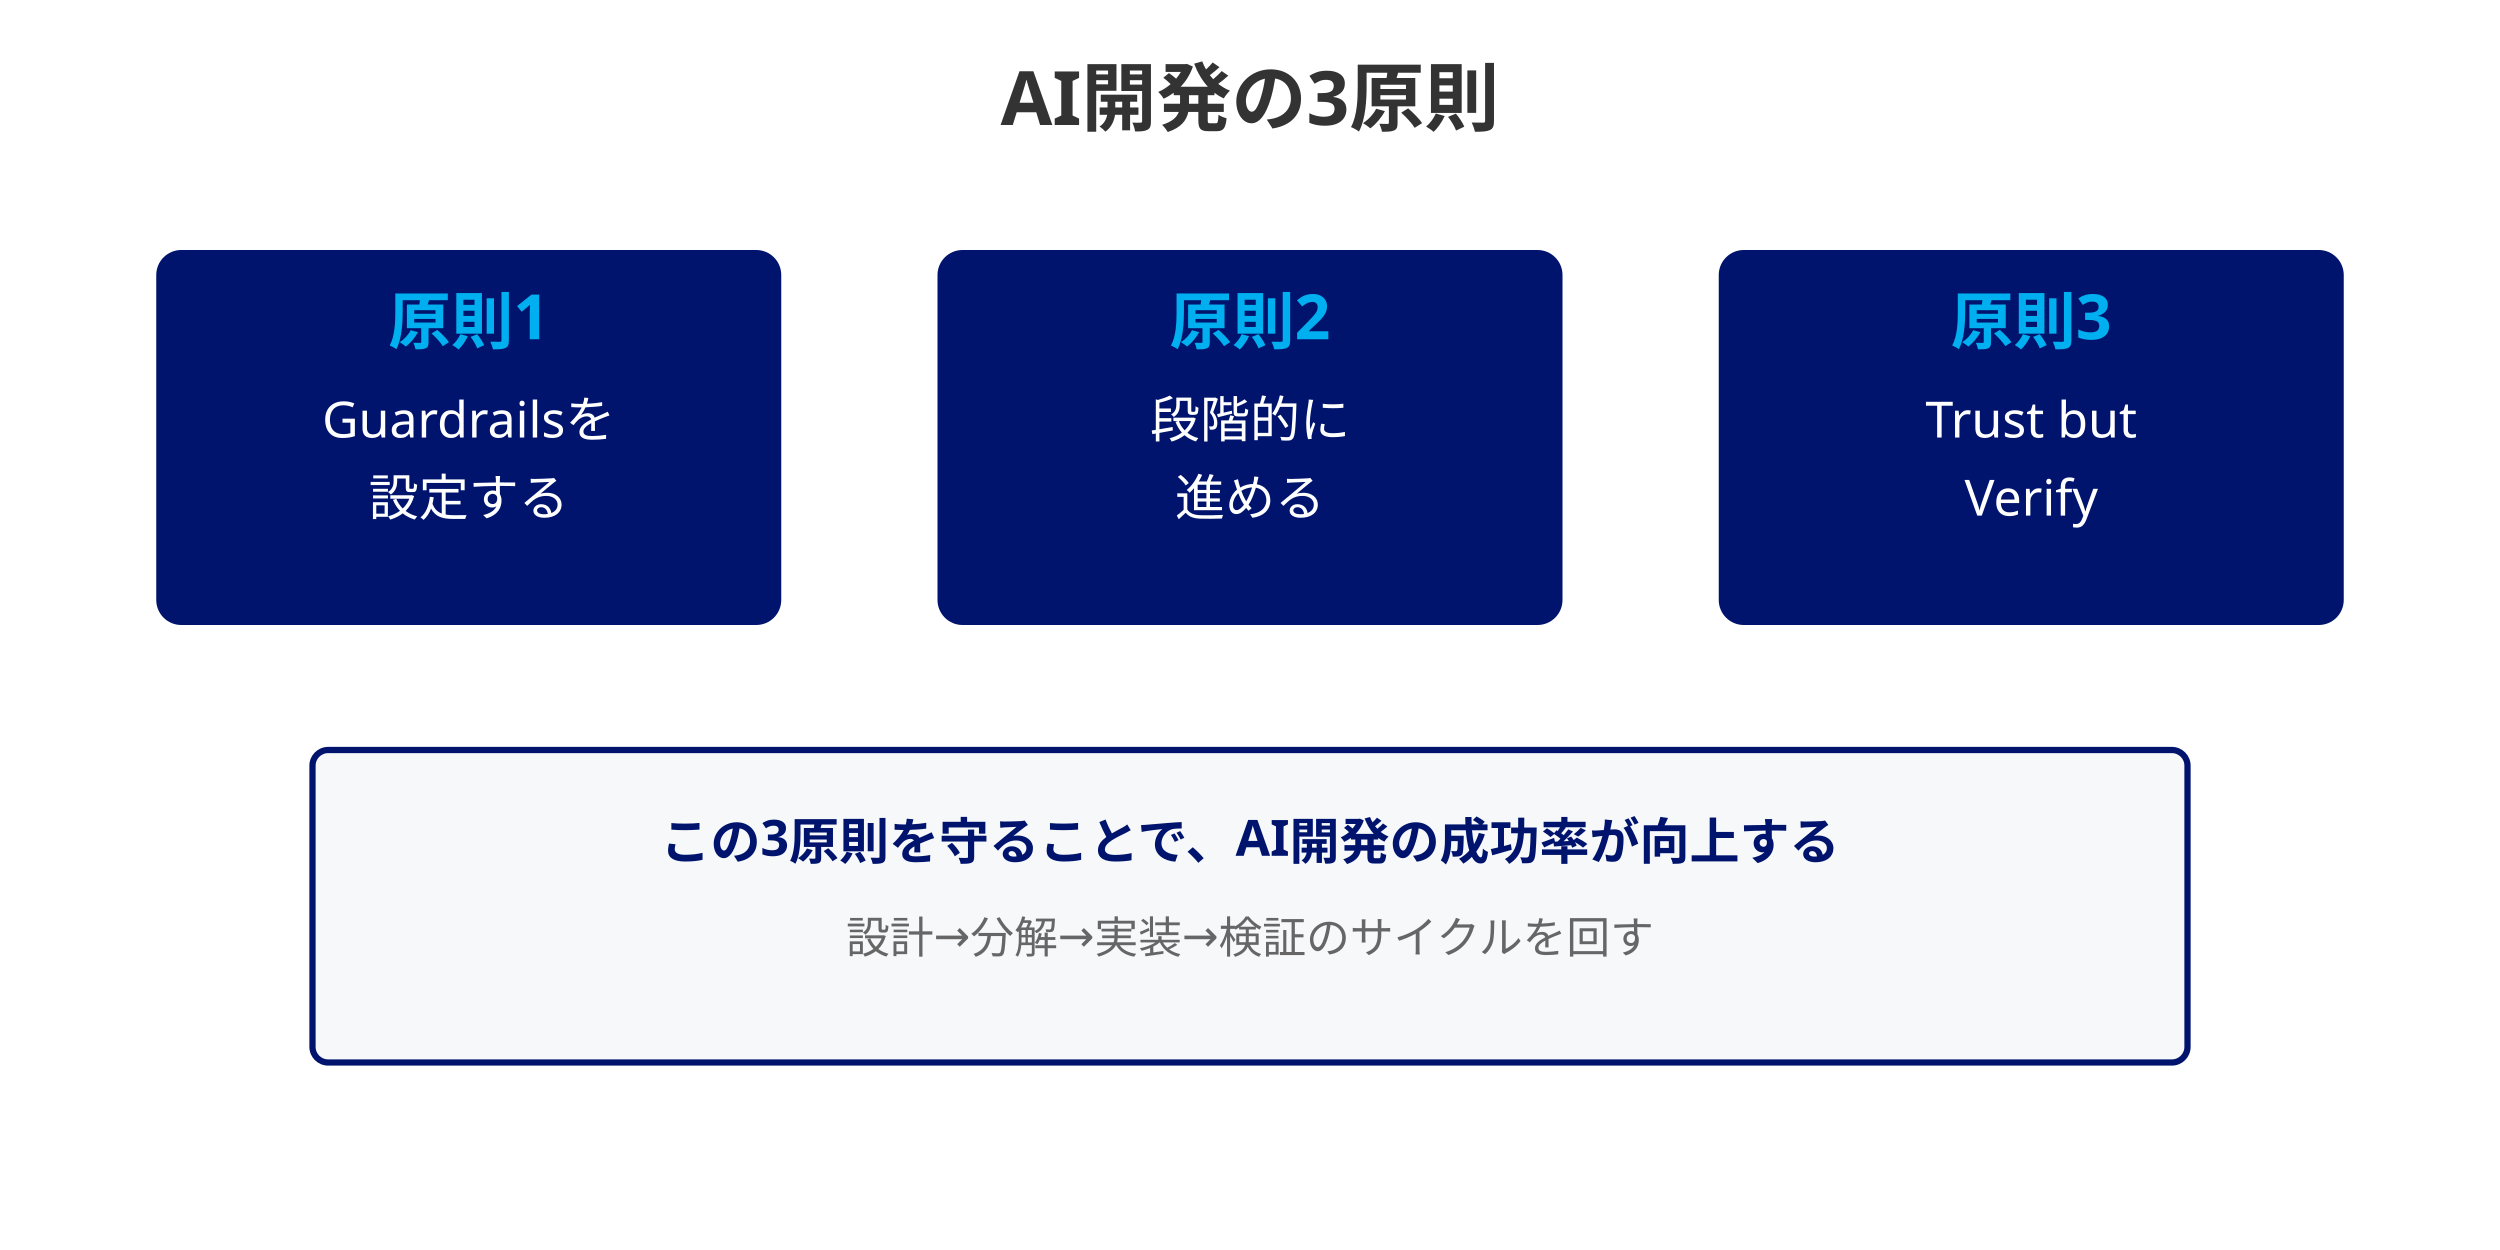
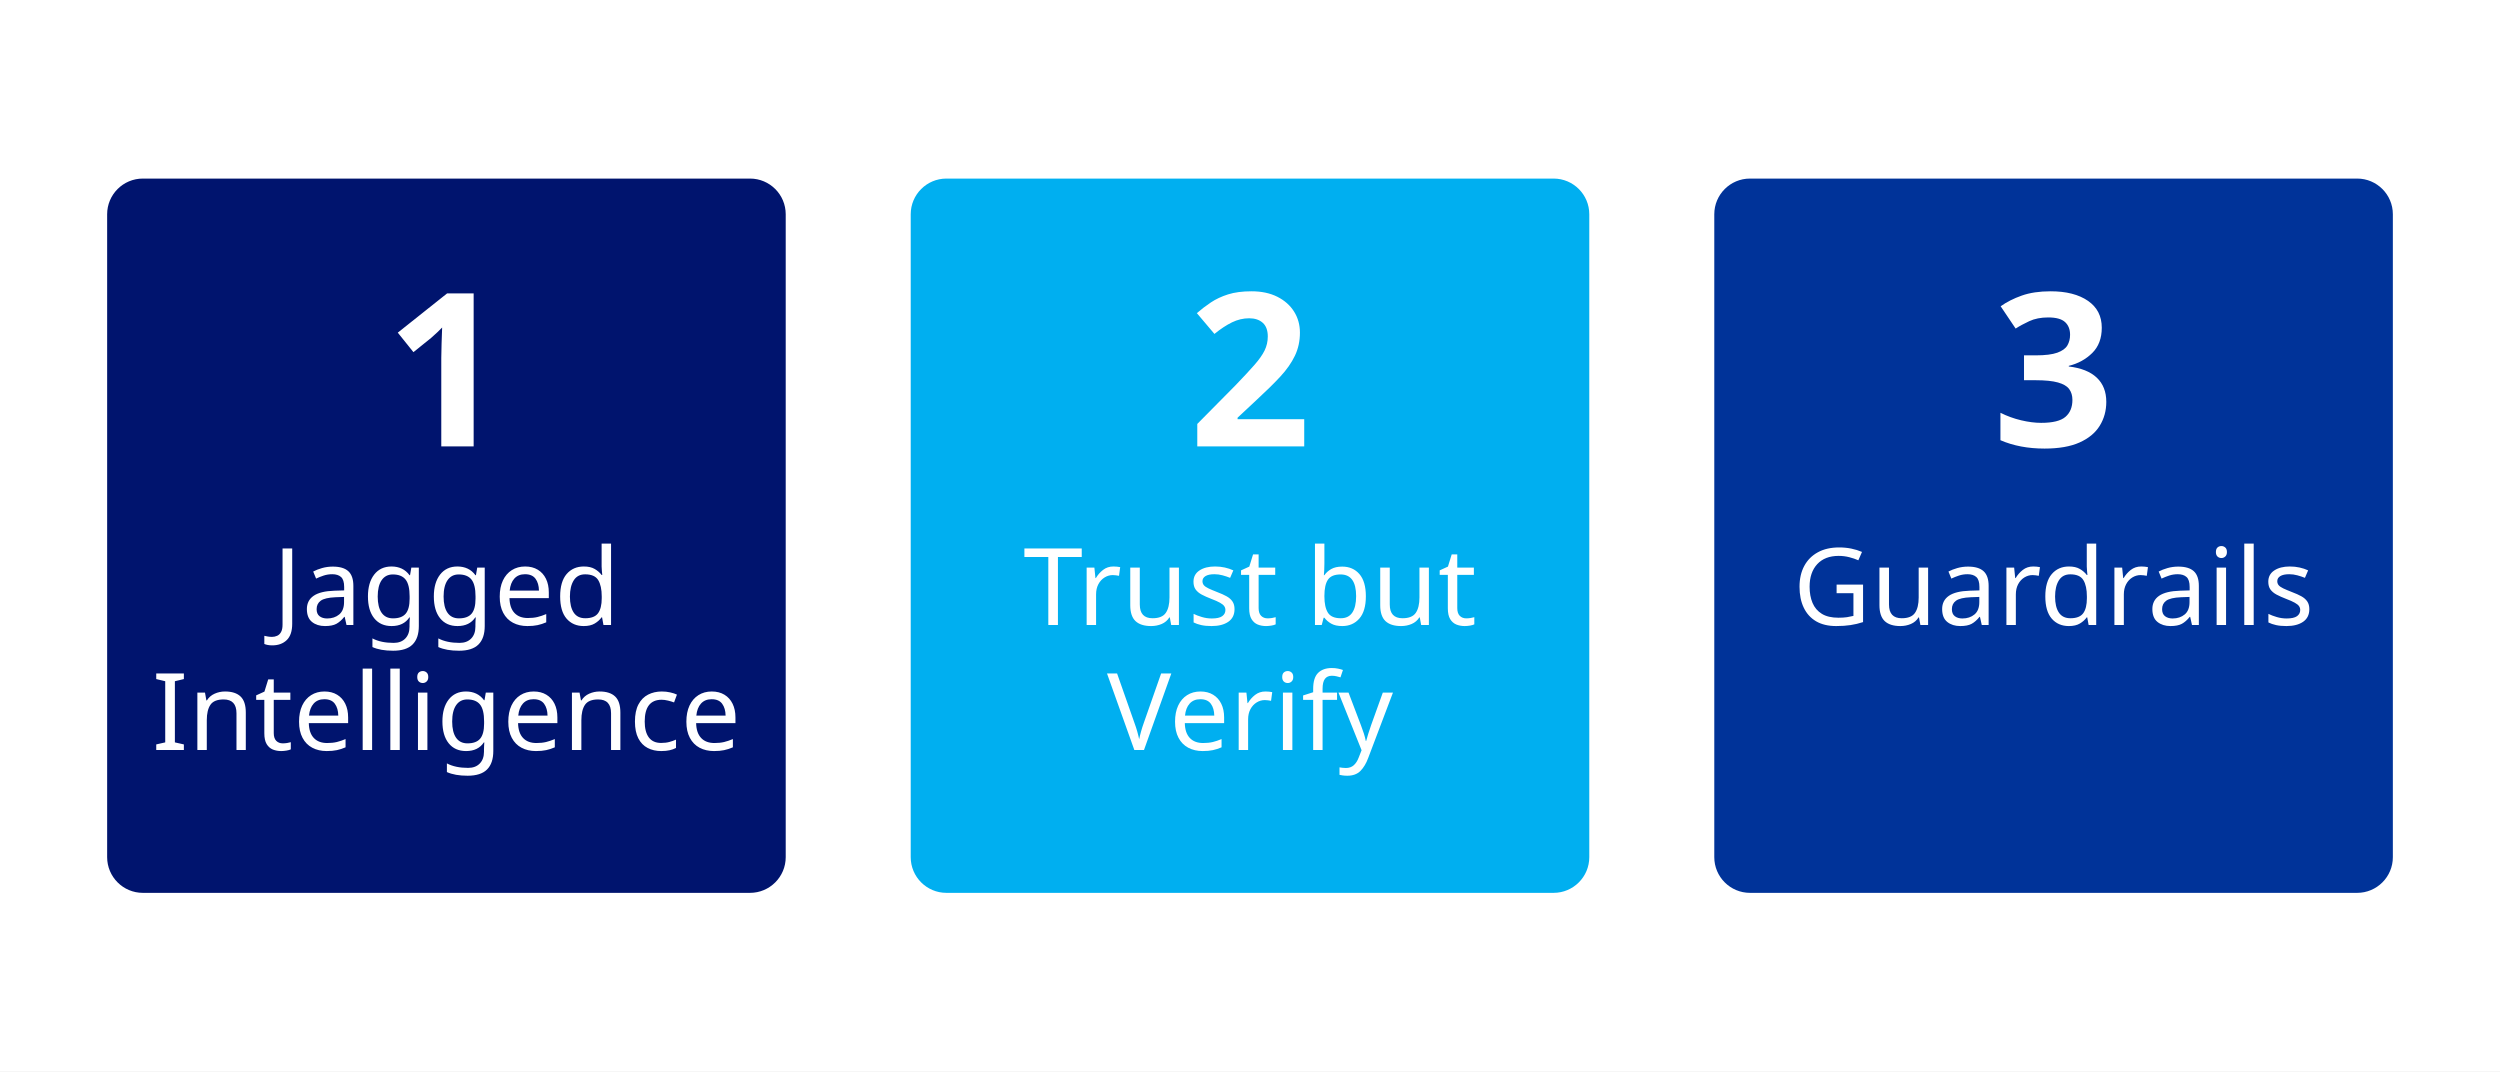
- <svg xmlns="http://www.w3.org/2000/svg" viewBox="0 0 800 400">
+ <svg xmlns="http://www.w3.org/2000/svg" viewBox="0 0 1400 600">
  <defs>
    <style>
-       .title { font-family: 'Noto Sans JP', sans-serif; font-size: 24px; font-weight: bold; fill: #333333; text-anchor: middle; }
-       .principle-box { fill: #00146E; }
-       .principle-text { font-family: 'Noto Sans JP', sans-serif; font-size: 16px; fill: white; text-anchor: middle; }
-       .principle-number { font-family: 'Noto Sans JP', sans-serif; font-size: 20px; fill: #00AFF0; font-weight: bold; text-anchor: middle; }
+       .big-title { font-family: 'Noto Sans JP', sans-serif; font-size: 120px; font-weight: bold; fill: white; text-anchor: middle; }
+       .subtitle { font-family: 'Noto Sans JP', sans-serif; font-size: 60px; fill: white; text-anchor: middle; }
    </style>
  </defs>
-   <rect width="800" height="400" fill="#FFFFFF" />
-   <text x="400" y="40" class="title">AI開発の3原則</text>
-   <rect x="50" y="80" width="200" height="120" rx="8" class="principle-box" />
-   <text x="150" y="110" class="principle-number">原則1</text>
-   <text x="150" y="140" class="principle-text">Guardrailsを</text>
-   <text x="150" y="165" class="principle-text">設定する</text>
-   <rect x="300" y="80" width="200" height="120" rx="8" class="principle-box" />
-   <text x="400" y="110" class="principle-number">原則2</text>
-   <text x="400" y="140" class="principle-text">段階的に</text>
-   <text x="400" y="165" class="principle-text">進める</text>
-   <rect x="550" y="80" width="200" height="120" rx="8" class="principle-box" />
-   <text x="650" y="110" class="principle-number">原則3</text>
-   <text x="650" y="140" class="principle-text">Trust but</text>
-   <text x="650" y="165" class="principle-text">Verify</text>
-   <rect x="100" y="240" width="600" height="100" fill="#F6F8FA" stroke="#00146E" stroke-width="2" rx="5" />
-   <text x="400" y="275" style="font-family: 'Noto Sans JP', sans-serif; font-size: 16px; fill: #00146E; text-anchor: middle; font-weight: bold;">
-     この3原則を守ることで、AI開発の成功率が向上する
-   </text>
-   <text x="400" y="305" style="font-family: 'Noto Sans JP', sans-serif; font-size: 14px; fill: #666; text-anchor: middle;">
-     設計→分解→実装→検証のサイクルを回す
-   </text>
+   <rect width="1400" height="600" fill="#FFFFFF" />
+   <rect x="60" y="100" width="380" height="400" fill="#00146E" rx="20" />
+   <text x="250" y="250" class="big-title">1</text>
+   <text x="250" y="350" class="subtitle">Jagged</text>
+   <text x="250" y="420" class="subtitle">Intelligence</text>
+   <rect x="510" y="100" width="380" height="400" fill="#00AFF0" rx="20" />
+   <text x="700" y="250" class="big-title">2</text>
+   <text x="700" y="350" class="subtitle">Trust but</text>
+   <text x="700" y="420" class="subtitle">Verify</text>
+   <rect x="960" y="100" width="380" height="400" fill="#003399" rx="20" />
+   <text x="1150" y="250" class="big-title">3</text>
+   <text x="1150" y="350" class="subtitle">Guardrails</text>
</svg>
